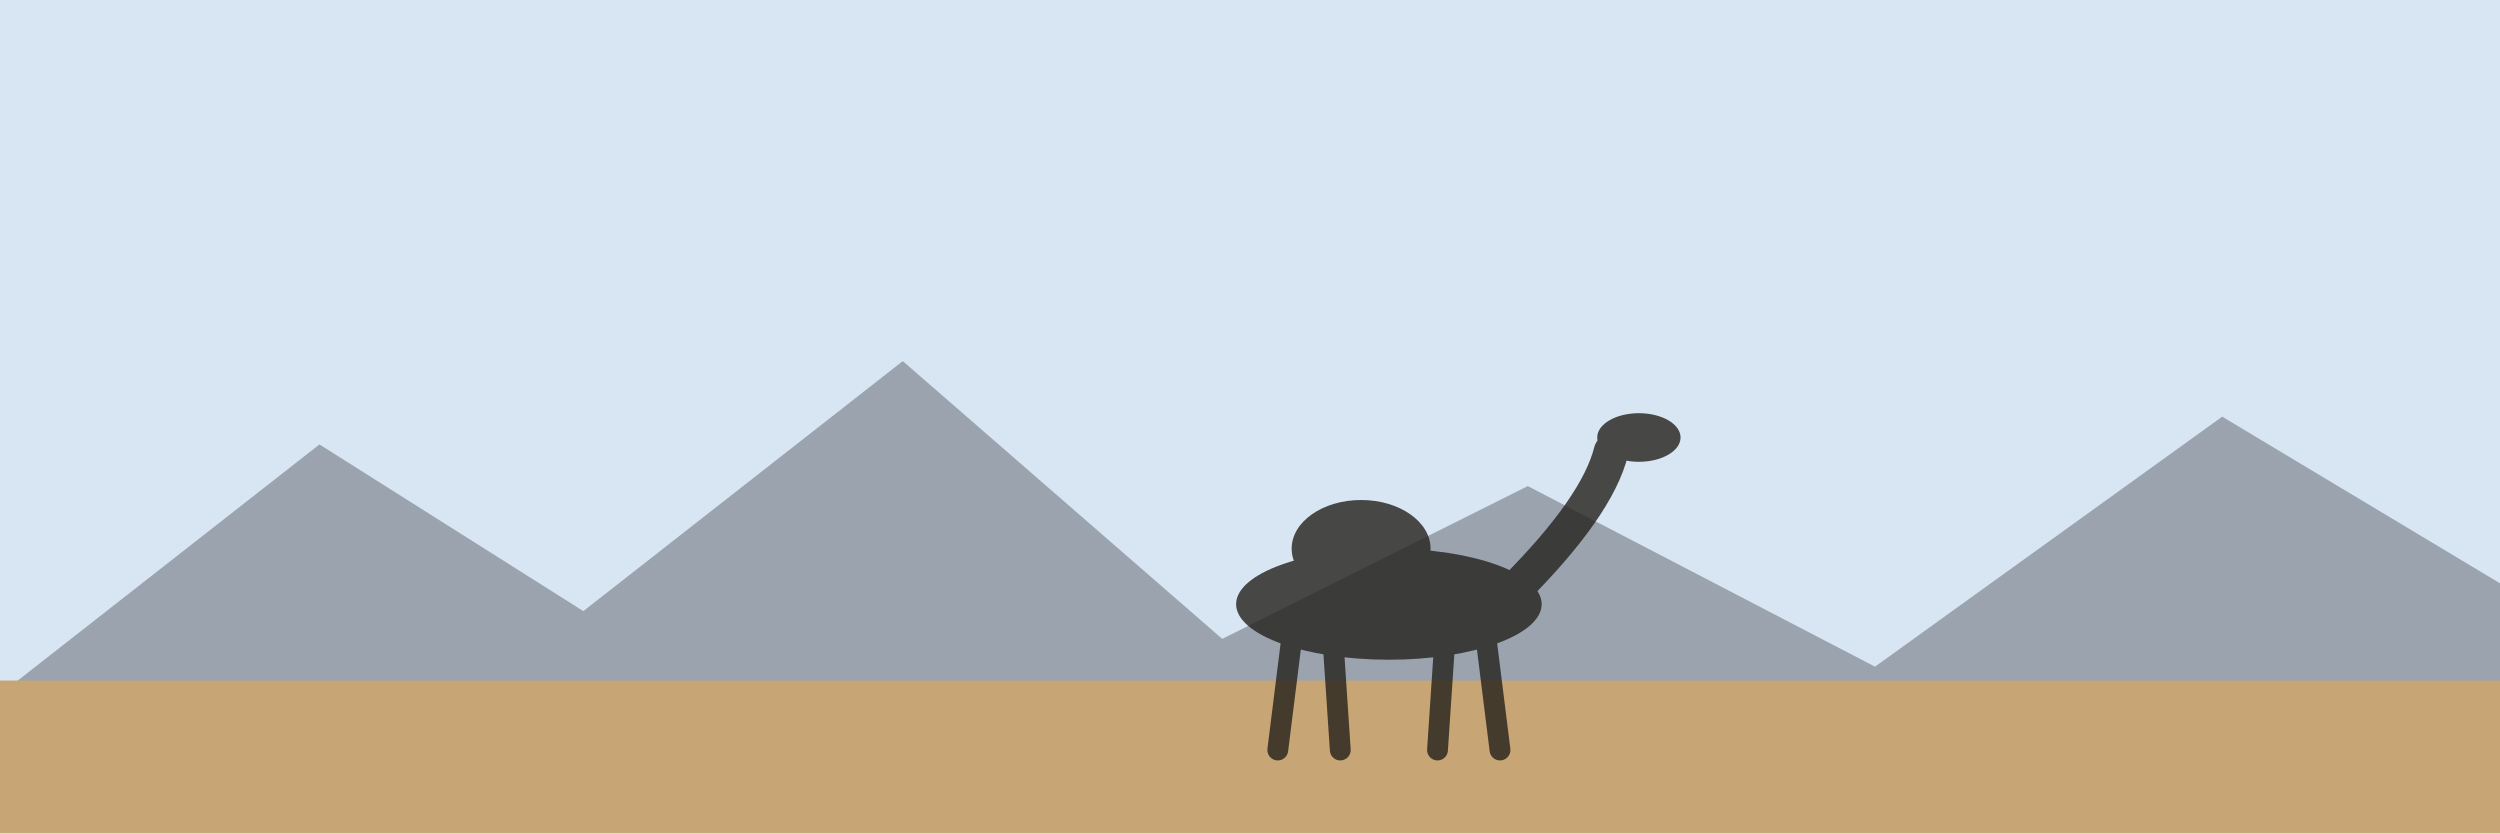
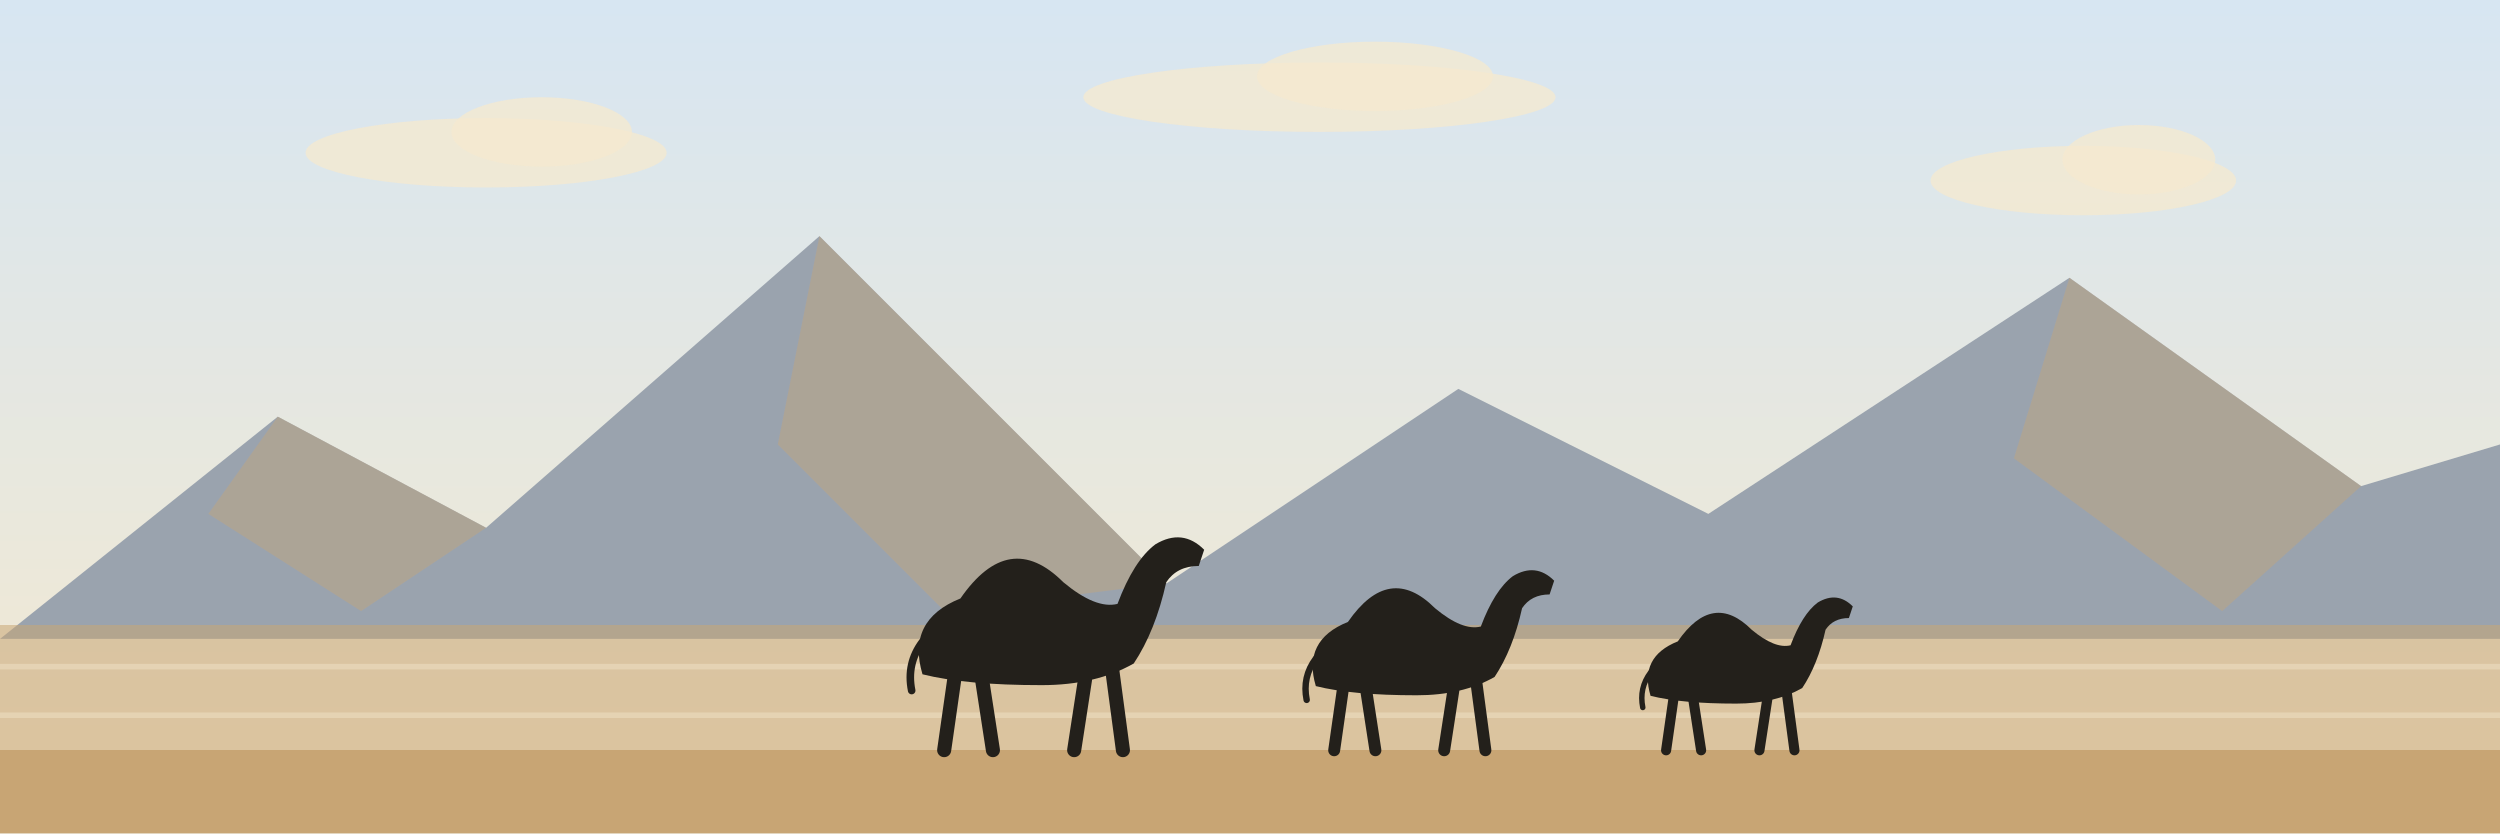
<svg xmlns="http://www.w3.org/2000/svg" width="720" height="240" viewBox="0 0 360 120" preserveAspectRatio="xMidYMax slice">
  <rect width="360" height="120" fill="#D7E6F2" />
-   <path d="M0 100 L46 64 L84 88 L130 52 L176 92 L220 70 L270 96 L320 60 L360 84 L360 100 Z" fill="#9AA3AE" />
-   <rect y="98" width="360" height="22" fill="#C8A574" />
-   <g fill="#23201B" stroke="#23201B" opacity=".8">
-     <ellipse cx="200" cy="87" rx="22" ry="8" stroke="none" />
-     <ellipse cx="196" cy="79" rx="10" ry="7" stroke="none" />
-     <path d="M218 85 Q230 73 232 65" stroke-width="5" fill="none" stroke-linecap="round" />
-     <ellipse cx="236" cy="63" rx="6" ry="3.5" stroke="none" />
-     <path d="M186 92 L184 108 M192 93 L193 108 M208 93 L207 108 M214 92 L216 108" stroke-width="3" stroke-linecap="round" fill="none" />
+   <defs>
+     <linearGradient id="g11s" x1="0" y1="0" x2="0" y2="1">
+       <stop offset="0" stop-color="#D7E6F2" />
+       <stop offset="1" stop-color="#F5E9CF" />
+     </linearGradient>
+   </defs>
+   <rect width="360" height="120" fill="url(#g11s)" />
+   <ellipse cx="70" cy="22" rx="26" ry="5" fill="#F5E9CF" opacity=".75" />
+   <ellipse cx="78" cy="19" rx="13" ry="5" fill="#F5E9CF" opacity=".75" />
+   <ellipse cx="190" cy="14" rx="34" ry="5" fill="#F5E9CF" opacity=".75" />
+   <ellipse cx="198" cy="11" rx="17" ry="5" fill="#F5E9CF" opacity=".75" />
+   <ellipse cx="300" cy="26" rx="22" ry="5" fill="#F5E9CF" opacity=".75" />
+   <ellipse cx="308" cy="23" rx="11" ry="5" fill="#F5E9CF" opacity=".75" />
+   <path d="M0 92 L40 60 L70 76 L118 34 L168 84 L210 56 L246 74 L298 40 L340 70 L360 64 L360 92 Z" fill="#9AA3AE" />
+   <path d="M118 34 L168 84 L136 88 L112 64 Z M298 40 L340 70 L320 88 L290 66 Z M40 60 L70 76 L52 88 L30 74 Z" fill="#C8A574" opacity=".4" />
+   <rect y="90" width="360" height="30" fill="#C8A574" opacity=".55" />
+   <path d="M0 96 H360 M0 103 H360" stroke="#F5E9CF" stroke-width=".8" opacity=".4" />
+   <rect y="108" width="360" height="12" fill="#C8A574" />
+   <g opacity="1">
+     <g transform="translate(126.6 73.7) scale(0.78)" fill="#23201B" stroke="#23201B">
+       <path stroke="none" d="M8 30 Q5 20 15 16 Q24 3 34 13 Q40 18 44 17 Q47 9 51 6 Q56 3 60 7 L59 10 Q55 10 53 13 Q51 22 47 28 Q40 32 30 32 Q16 32 8 30 Z" />
+       <path d="M14 30 L12 44 M19 31 L21 44 M38 31 L36 44 M43 29 L45 44" stroke-width="2.6" stroke-linecap="round" fill="none" />
+       <path d="M8 24 q-3 4 -2 9" stroke-width="1.4" fill="none" stroke-linecap="round" />
+     </g>
+     <g transform="translate(184.2 79.0) scale(0.66)" fill="#23201B" stroke="#23201B">
+       <path stroke="none" d="M8 30 Q5 20 15 16 Q24 3 34 13 Q40 18 44 17 Q47 9 51 6 Q56 3 60 7 L59 10 Q55 10 53 13 Q51 22 47 28 Q40 32 30 32 Q16 32 8 30 Z" />
+       <path d="M14 30 L12 44 M19 31 L21 44 M38 31 L36 44 M43 29 L45 44" stroke-width="2.6" stroke-linecap="round" fill="none" />
+       <path d="M8 24 q-3 4 -2 9" stroke-width="1.4" fill="none" stroke-linecap="round" />
+     </g>
+     <g transform="translate(233.2 83.4) scale(0.56)" fill="#23201B" stroke="#23201B">
+       <path stroke="none" d="M8 30 Q5 20 15 16 Q24 3 34 13 Q40 18 44 17 Q47 9 51 6 Q56 3 60 7 L59 10 Q55 10 53 13 Q51 22 47 28 Q40 32 30 32 Q16 32 8 30 Z" />
+       <path d="M14 30 L12 44 M19 31 L21 44 M38 31 L36 44 M43 29 L45 44" stroke-width="2.6" stroke-linecap="round" fill="none" />
+       <path d="M8 24 q-3 4 -2 9" stroke-width="1.4" fill="none" stroke-linecap="round" />
+     </g>
  </g>
</svg>
